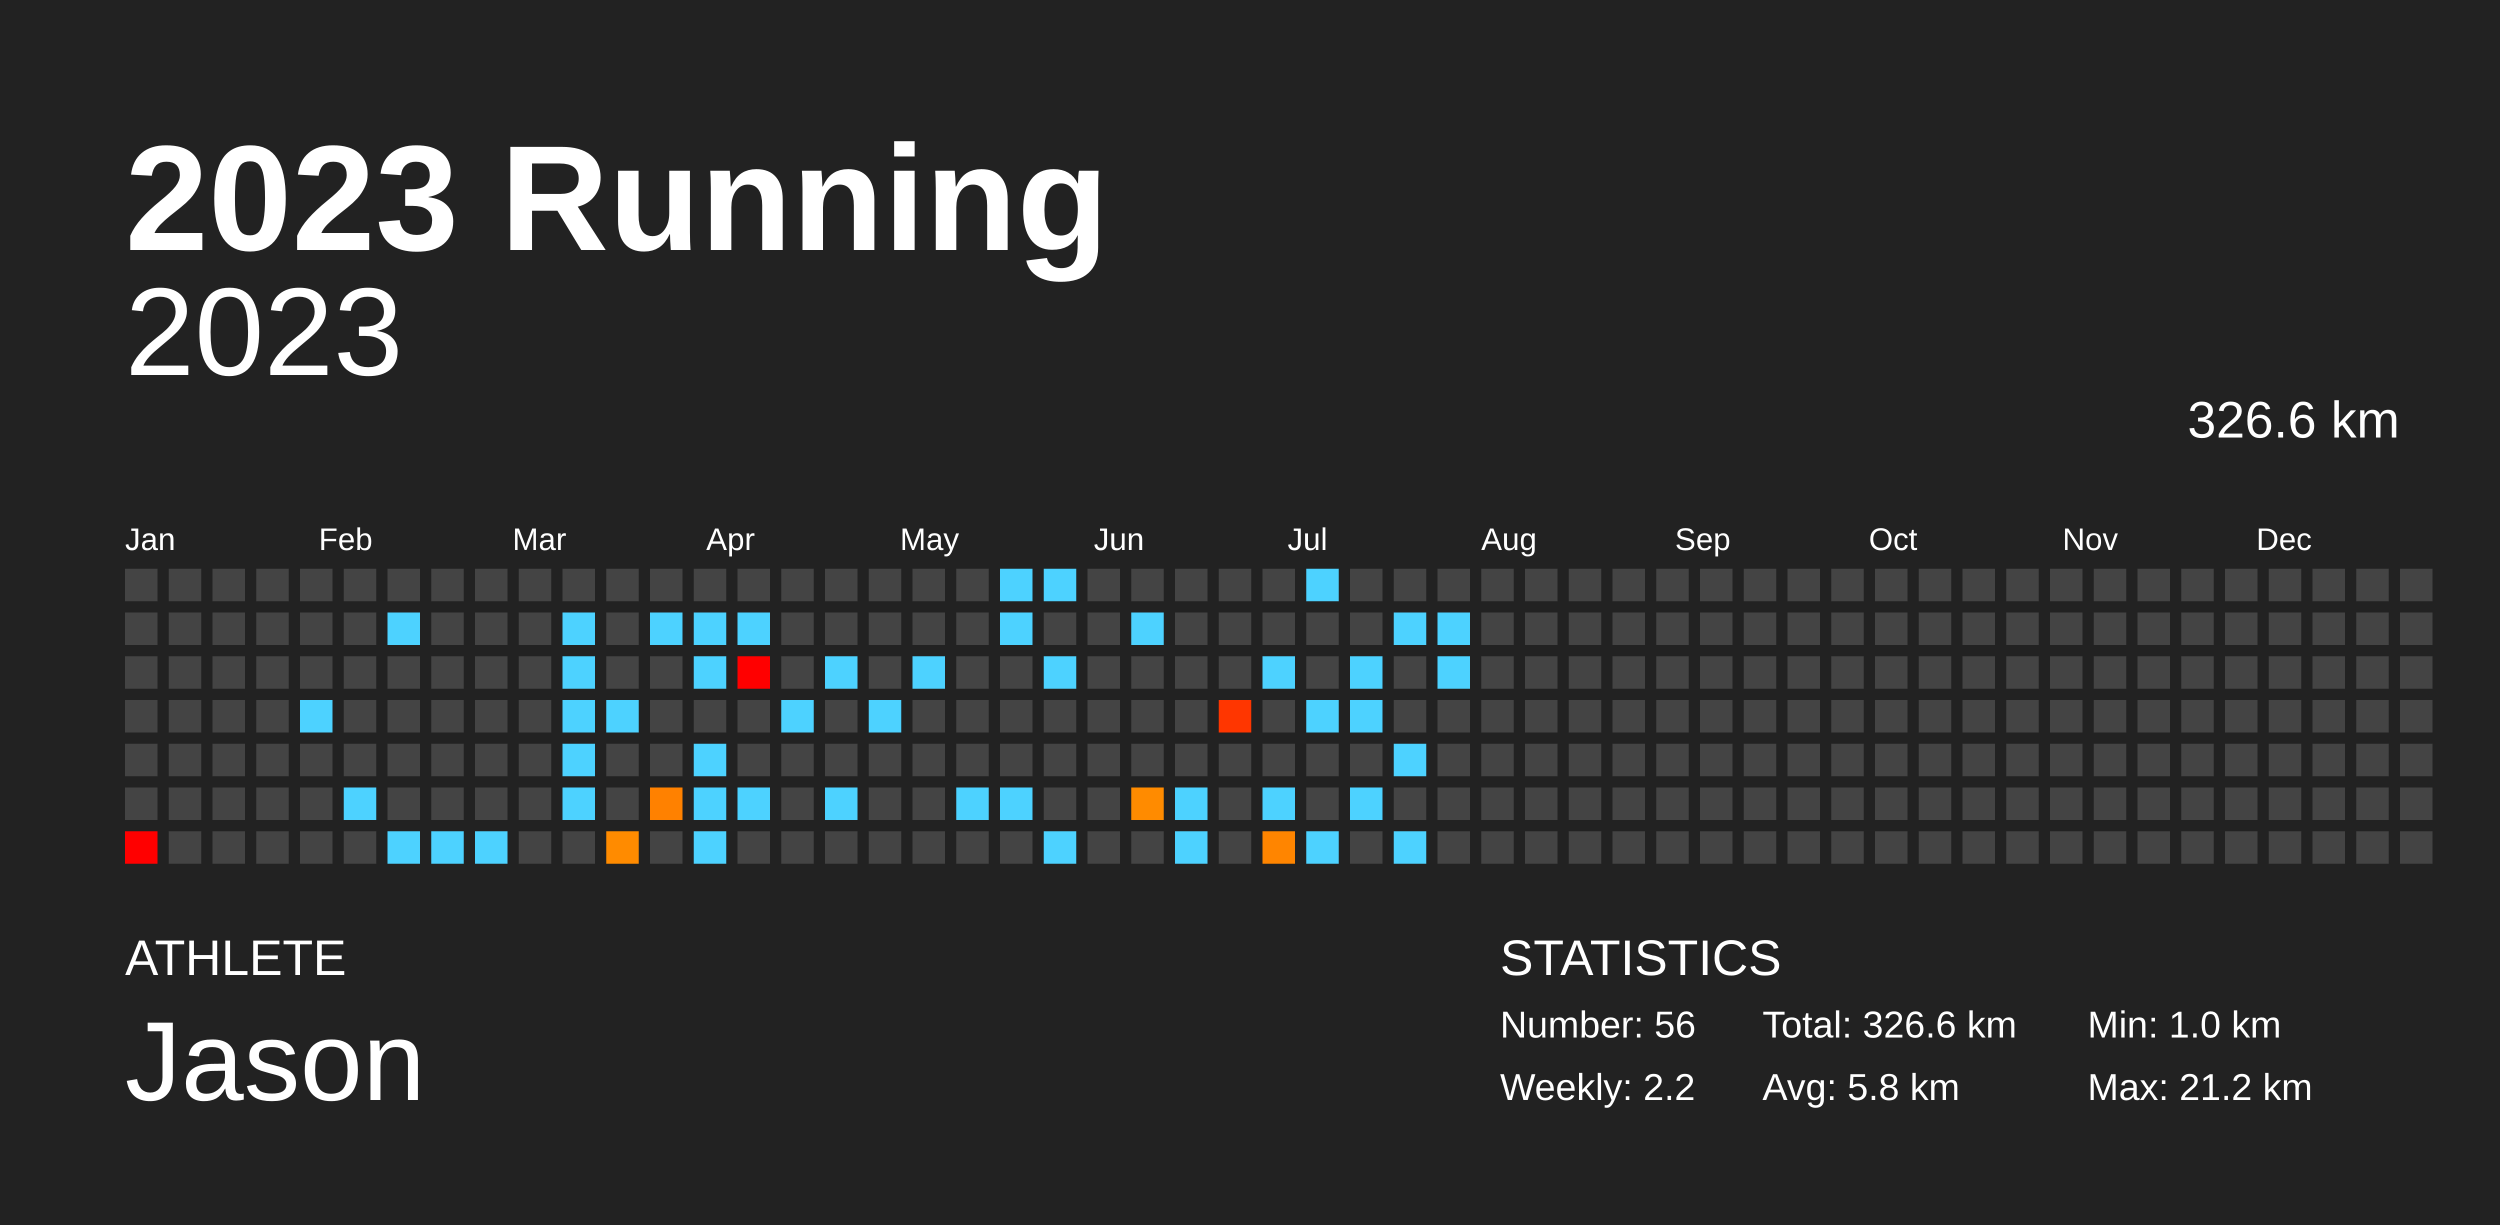
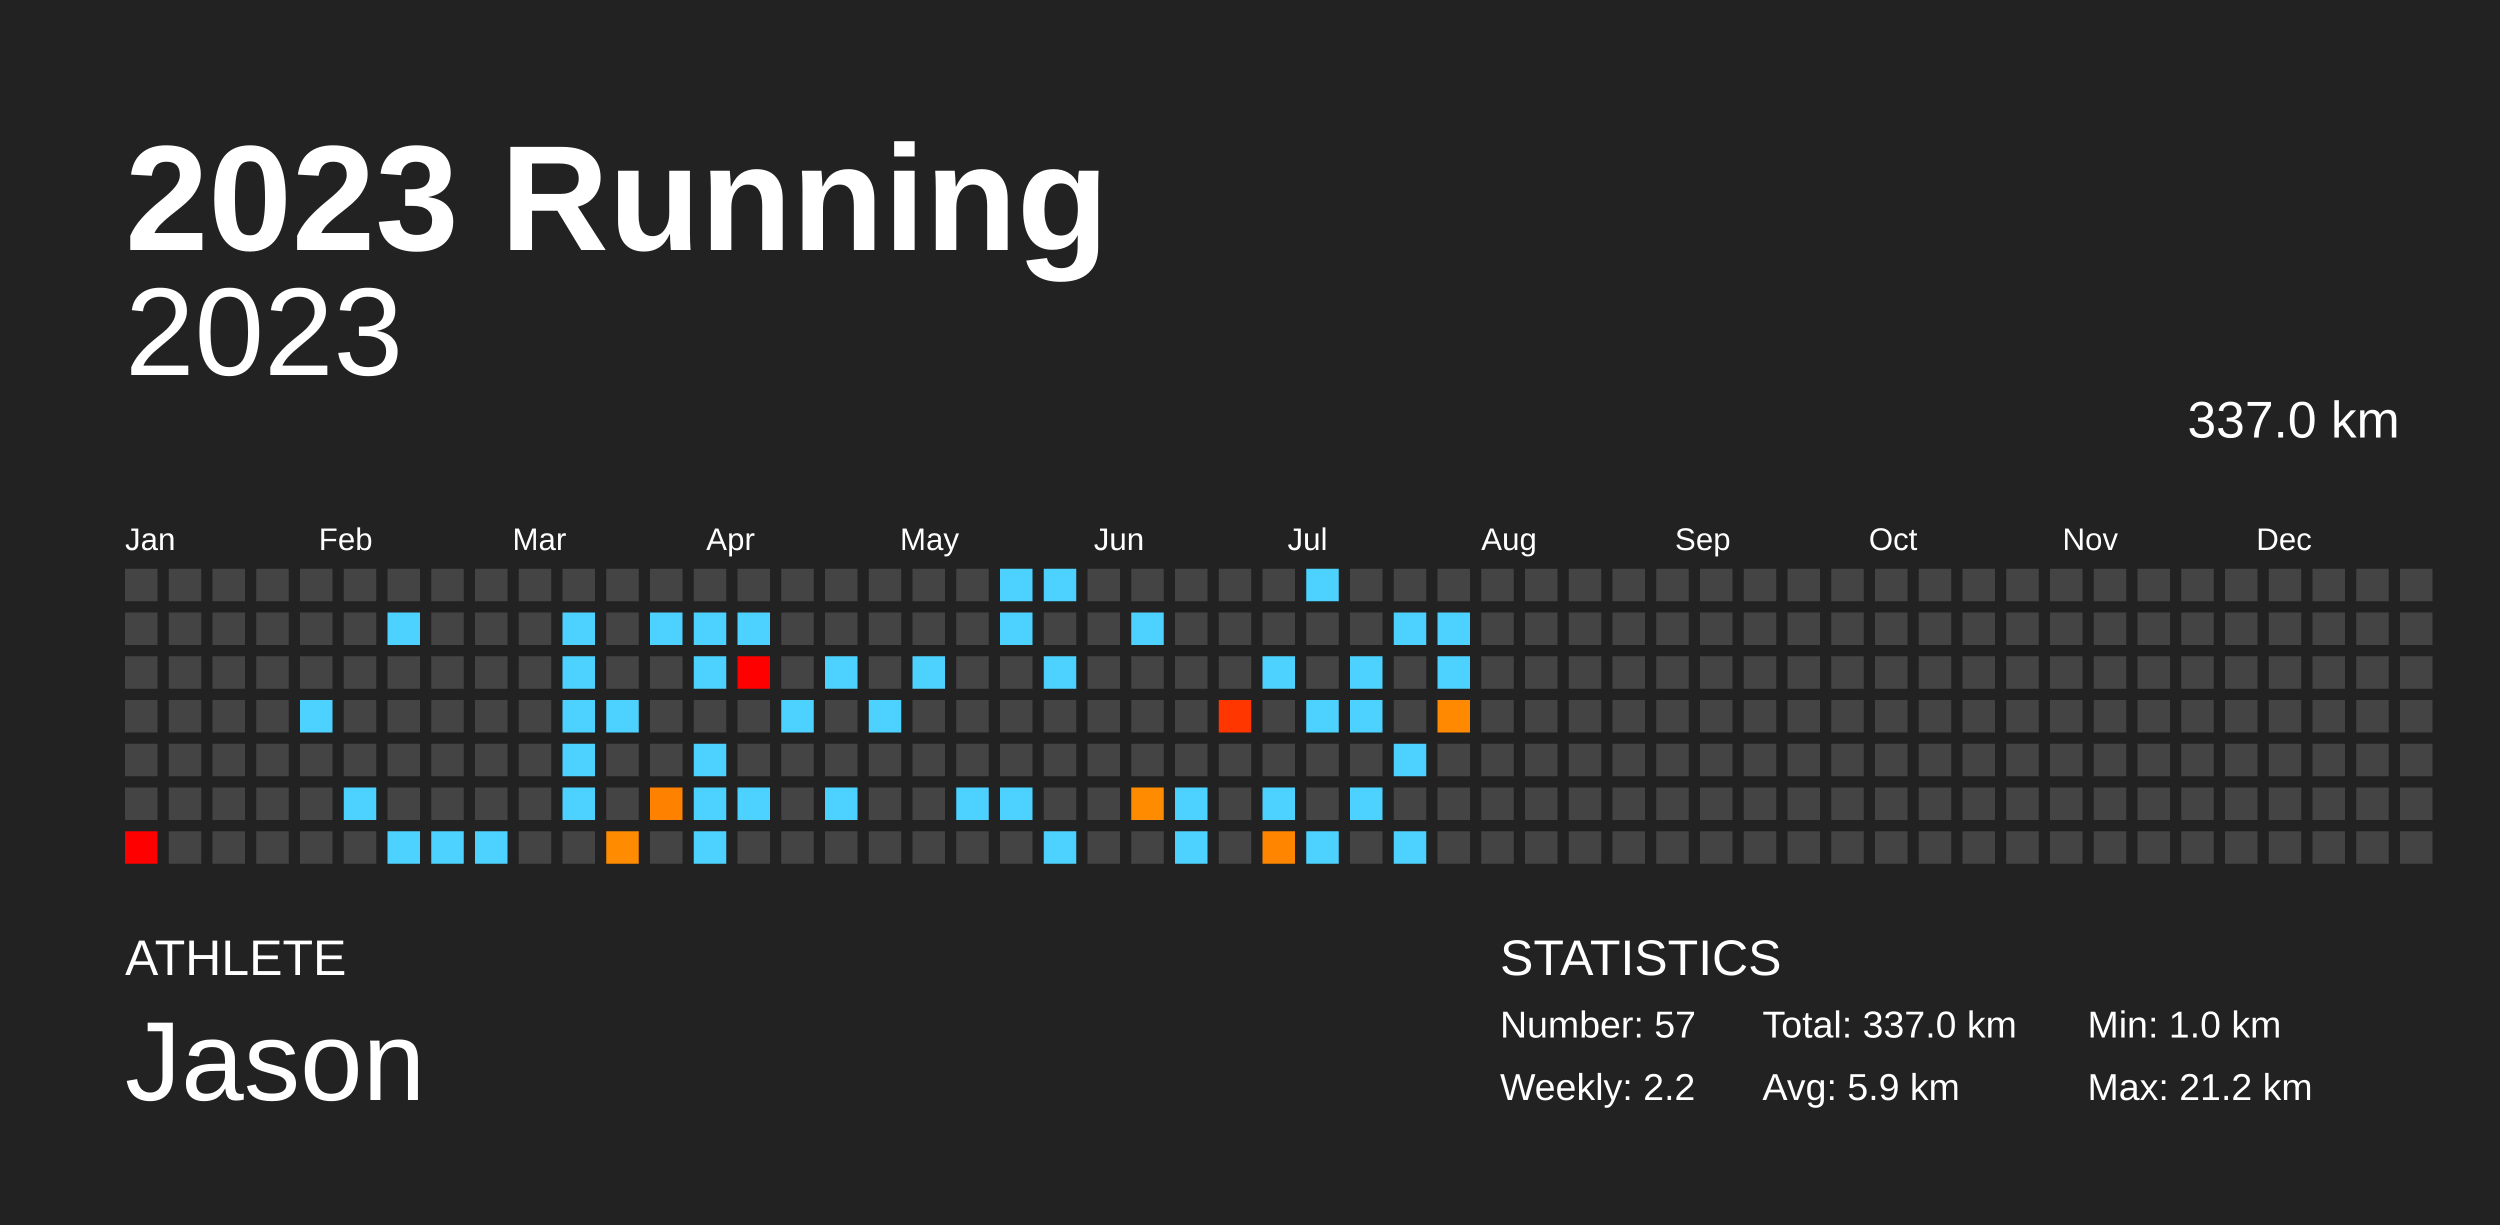
<svg xmlns="http://www.w3.org/2000/svg" baseProfile="full" height="98mm" version="1.1" viewBox="0,0,200,98" width="200mm">
  <defs />
  <rect fill="#222222" height="98" width="200" x="0" y="0" />
  <text fill="#FFFFFF" style="font-size:12px; font-family:Arial; font-weight:bold;" x="10" y="20">2023 Running</text>
  <text fill="#FFFFFF" style="font-size:4px; font-family:Arial" x="10" y="78">ATHLETE</text>
  <text fill="#FFFFFF" style="font-size:9px; font-family:Arial" x="10" y="88">Jason</text>
  <text fill="#FFFFFF" style="font-size:4px; font-family:Arial" x="120" y="78">STATISTICS</text>
-   <text fill="#FFFFFF" style="font-size:3px; font-family:Arial" x="120" y="83">Number: 56</text>
+   <text fill="#FFFFFF" style="font-size:3px; font-family:Arial" x="120" y="83">Number: 57</text>
  <text fill="#FFFFFF" style="font-size:3px; font-family:Arial" x="120" y="88">Weekly: 2.2</text>
-   <text fill="#FFFFFF" style="font-size:3px; font-family:Arial" x="141" y="83">Total: 326.6 km</text>
-   <text fill="#FFFFFF" style="font-size:3px; font-family:Arial" x="141" y="88">Avg: 5.8 km</text>
+   <text fill="#FFFFFF" style="font-size:3px; font-family:Arial" x="141" y="83">Total: 337.0 km</text>
+   <text fill="#FFFFFF" style="font-size:3px; font-family:Arial" x="141" y="88">Avg: 5.9 km</text>
  <text fill="#FFFFFF" style="font-size:3px; font-family:Arial" x="167" y="83">Min: 1.0 km</text>
  <text fill="#FFFFFF" style="font-size:3px; font-family:Arial" x="167" y="88">Max: 21.2 km</text>
  <text alignment-baseline="hanging" fill="#FFFFFF" style="font-size:10.0px; font-family:Arial;" x="10" y="30">2023</text>
-   <text alignment-baseline="hanging" fill="#FFFFFF" style="font-size:4.125px; font-family:Arial;" x="175" y="35">326.6 km</text>
+   <text alignment-baseline="hanging" fill="#FFFFFF" style="font-size:4.125px; font-family:Arial;" x="175" y="35">337.0 km</text>
  <text fill="#FFFFFF" style="font-size:2.5px; font-family:Arial" x="10.0" y="44">Jan</text>
  <text fill="#FFFFFF" style="font-size:2.5px; font-family:Arial" x="25.5" y="44">Feb</text>
  <text fill="#FFFFFF" style="font-size:2.5px; font-family:Arial" x="41.0" y="44">Mar</text>
  <text fill="#FFFFFF" style="font-size:2.5px; font-family:Arial" x="56.5" y="44">Apr</text>
  <text fill="#FFFFFF" style="font-size:2.5px; font-family:Arial" x="72.0" y="44">May</text>
  <text fill="#FFFFFF" style="font-size:2.5px; font-family:Arial" x="87.5" y="44">Jun</text>
  <text fill="#FFFFFF" style="font-size:2.5px; font-family:Arial" x="103.0" y="44">Jul</text>
  <text fill="#FFFFFF" style="font-size:2.5px; font-family:Arial" x="118.5" y="44">Aug</text>
  <text fill="#FFFFFF" style="font-size:2.5px; font-family:Arial" x="134.0" y="44">Sep</text>
  <text fill="#FFFFFF" style="font-size:2.5px; font-family:Arial" x="149.5" y="44">Oct</text>
  <text fill="#FFFFFF" style="font-size:2.5px; font-family:Arial" x="165.0" y="44">Nov</text>
  <text fill="#FFFFFF" style="font-size:2.5px; font-family:Arial" x="180.5" y="44">Dec</text>
  <rect fill="#444444" height="2.6" width="2.6" x="10.0" y="45.5" />
  <rect fill="#444444" height="2.6" width="2.6" x="10.0" y="49.0" />
  <rect fill="#444444" height="2.6" width="2.6" x="10.0" y="52.5" />
  <rect fill="#444444" height="2.6" width="2.6" x="10.0" y="56.0" />
  <rect fill="#444444" height="2.6" width="2.6" x="10.0" y="59.5" />
  <rect fill="#444444" height="2.6" width="2.6" x="10.0" y="63.0" />
  <rect fill="red" height="2.6" width="2.6" x="10.0" y="66.5" />
  <rect fill="#444444" height="2.6" width="2.6" x="13.5" y="45.5" />
  <rect fill="#444444" height="2.6" width="2.6" x="13.5" y="49.0" />
  <rect fill="#444444" height="2.6" width="2.6" x="13.5" y="52.5" />
  <rect fill="#444444" height="2.6" width="2.6" x="13.5" y="56.0" />
  <rect fill="#444444" height="2.6" width="2.6" x="13.5" y="59.5" />
  <rect fill="#444444" height="2.6" width="2.6" x="13.5" y="63.0" />
  <rect fill="#444444" height="2.6" width="2.6" x="13.5" y="66.5" />
  <rect fill="#444444" height="2.6" width="2.6" x="17.0" y="45.5" />
  <rect fill="#444444" height="2.6" width="2.6" x="17.0" y="49.0" />
  <rect fill="#444444" height="2.6" width="2.6" x="17.0" y="52.5" />
  <rect fill="#444444" height="2.6" width="2.6" x="17.0" y="56.0" />
  <rect fill="#444444" height="2.6" width="2.6" x="17.0" y="59.5" />
  <rect fill="#444444" height="2.6" width="2.6" x="17.0" y="63.0" />
  <rect fill="#444444" height="2.6" width="2.6" x="17.0" y="66.5" />
  <rect fill="#444444" height="2.6" width="2.6" x="20.5" y="45.5" />
  <rect fill="#444444" height="2.6" width="2.6" x="20.5" y="49.0" />
  <rect fill="#444444" height="2.6" width="2.6" x="20.5" y="52.5" />
  <rect fill="#444444" height="2.6" width="2.6" x="20.5" y="56.0" />
  <rect fill="#444444" height="2.6" width="2.6" x="20.5" y="59.5" />
  <rect fill="#444444" height="2.6" width="2.6" x="20.5" y="63.0" />
  <rect fill="#444444" height="2.6" width="2.6" x="20.5" y="66.5" />
  <rect fill="#444444" height="2.6" width="2.6" x="24.0" y="45.5" />
  <rect fill="#444444" height="2.6" width="2.6" x="24.0" y="49.0" />
  <rect fill="#444444" height="2.6" width="2.6" x="24.0" y="52.5" />
  <rect fill="#4dd2ff" height="2.6" width="2.6" x="24.0" y="56.0" />
  <rect fill="#444444" height="2.6" width="2.6" x="24.0" y="59.5" />
  <rect fill="#444444" height="2.6" width="2.6" x="24.0" y="63.0" />
  <rect fill="#444444" height="2.6" width="2.6" x="24.0" y="66.5" />
  <rect fill="#444444" height="2.6" width="2.6" x="27.5" y="45.5" />
  <rect fill="#444444" height="2.6" width="2.6" x="27.5" y="49.0" />
  <rect fill="#444444" height="2.6" width="2.6" x="27.5" y="52.5" />
  <rect fill="#444444" height="2.6" width="2.6" x="27.5" y="56.0" />
  <rect fill="#444444" height="2.6" width="2.6" x="27.5" y="59.5" />
  <rect fill="#4dd2ff" height="2.6" width="2.6" x="27.5" y="63.0" />
  <rect fill="#444444" height="2.6" width="2.6" x="27.5" y="66.5" />
  <rect fill="#444444" height="2.6" width="2.6" x="31.0" y="45.5" />
  <rect fill="#4dd2ff" height="2.6" width="2.6" x="31.0" y="49.0" />
  <rect fill="#444444" height="2.6" width="2.6" x="31.0" y="52.5" />
  <rect fill="#444444" height="2.6" width="2.6" x="31.0" y="56.0" />
  <rect fill="#444444" height="2.6" width="2.6" x="31.0" y="59.5" />
  <rect fill="#444444" height="2.6" width="2.6" x="31.0" y="63.0" />
  <rect fill="#4dd2ff" height="2.6" width="2.6" x="31.0" y="66.5" />
  <rect fill="#444444" height="2.6" width="2.6" x="34.5" y="45.5" />
  <rect fill="#444444" height="2.6" width="2.6" x="34.5" y="49.0" />
  <rect fill="#444444" height="2.6" width="2.6" x="34.5" y="52.5" />
  <rect fill="#444444" height="2.6" width="2.6" x="34.5" y="56.0" />
  <rect fill="#444444" height="2.6" width="2.6" x="34.5" y="59.5" />
  <rect fill="#444444" height="2.6" width="2.6" x="34.5" y="63.0" />
  <rect fill="#4dd2ff" height="2.6" width="2.6" x="34.5" y="66.5" />
  <rect fill="#444444" height="2.6" width="2.6" x="38.0" y="45.5" />
  <rect fill="#444444" height="2.6" width="2.6" x="38.0" y="49.0" />
  <rect fill="#444444" height="2.6" width="2.6" x="38.0" y="52.5" />
  <rect fill="#444444" height="2.6" width="2.6" x="38.0" y="56.0" />
  <rect fill="#444444" height="2.6" width="2.6" x="38.0" y="59.5" />
  <rect fill="#444444" height="2.6" width="2.6" x="38.0" y="63.0" />
  <rect fill="#4dd2ff" height="2.6" width="2.6" x="38.0" y="66.5" />
  <rect fill="#444444" height="2.6" width="2.6" x="41.5" y="45.5" />
  <rect fill="#444444" height="2.6" width="2.6" x="41.5" y="49.0" />
  <rect fill="#444444" height="2.6" width="2.6" x="41.5" y="52.5" />
  <rect fill="#444444" height="2.6" width="2.6" x="41.5" y="56.0" />
  <rect fill="#444444" height="2.6" width="2.6" x="41.5" y="59.5" />
  <rect fill="#444444" height="2.6" width="2.6" x="41.5" y="63.0" />
  <rect fill="#444444" height="2.6" width="2.6" x="41.5" y="66.5" />
  <rect fill="#444444" height="2.6" width="2.6" x="45.0" y="45.5" />
  <rect fill="#4dd2ff" height="2.6" width="2.6" x="45.0" y="49.0" />
  <rect fill="#4dd2ff" height="2.6" width="2.6" x="45.0" y="52.5" />
  <rect fill="#4dd2ff" height="2.6" width="2.6" x="45.0" y="56.0" />
  <rect fill="#4dd2ff" height="2.6" width="2.6" x="45.0" y="59.5" />
  <rect fill="#4dd2ff" height="2.6" width="2.6" x="45.0" y="63.0" />
  <rect fill="#444444" height="2.6" width="2.6" x="45.0" y="66.5" />
  <rect fill="#444444" height="2.6" width="2.6" x="48.5" y="45.5" />
  <rect fill="#444444" height="2.6" width="2.6" x="48.5" y="49.0" />
  <rect fill="#444444" height="2.6" width="2.6" x="48.5" y="52.5" />
  <rect fill="#4dd2ff" height="2.6" width="2.6" x="48.5" y="56.0" />
  <rect fill="#444444" height="2.6" width="2.6" x="48.5" y="59.5" />
  <rect fill="#444444" height="2.6" width="2.6" x="48.5" y="63.0" />
  <rect fill="#ff8b00" height="2.6" width="2.6" x="48.5" y="66.5" />
  <rect fill="#444444" height="2.6" width="2.6" x="52.0" y="45.5" />
  <rect fill="#4dd2ff" height="2.6" width="2.6" x="52.0" y="49.0" />
  <rect fill="#444444" height="2.6" width="2.6" x="52.0" y="52.5" />
  <rect fill="#444444" height="2.6" width="2.6" x="52.0" y="56.0" />
  <rect fill="#444444" height="2.6" width="2.6" x="52.0" y="59.5" />
  <rect fill="#ff8100" height="2.6" width="2.6" x="52.0" y="63.0" />
  <rect fill="#444444" height="2.6" width="2.6" x="52.0" y="66.5" />
  <rect fill="#444444" height="2.6" width="2.6" x="55.5" y="45.5" />
  <rect fill="#4dd2ff" height="2.6" width="2.6" x="55.5" y="49.0" />
  <rect fill="#4dd2ff" height="2.6" width="2.6" x="55.5" y="52.5" />
  <rect fill="#444444" height="2.6" width="2.6" x="55.5" y="56.0" />
  <rect fill="#4dd2ff" height="2.6" width="2.6" x="55.5" y="59.5" />
  <rect fill="#4dd2ff" height="2.6" width="2.6" x="55.5" y="63.0" />
  <rect fill="#4dd2ff" height="2.6" width="2.6" x="55.5" y="66.5" />
  <rect fill="#444444" height="2.6" width="2.6" x="59.0" y="45.5" />
  <rect fill="#4dd2ff" height="2.6" width="2.6" x="59.0" y="49.0" />
  <rect fill="red" height="2.6" width="2.6" x="59.0" y="52.5" />
  <rect fill="#444444" height="2.6" width="2.6" x="59.0" y="56.0" />
  <rect fill="#444444" height="2.6" width="2.6" x="59.0" y="59.5" />
  <rect fill="#4dd2ff" height="2.6" width="2.6" x="59.0" y="63.0" />
  <rect fill="#444444" height="2.6" width="2.6" x="59.0" y="66.5" />
  <rect fill="#444444" height="2.6" width="2.6" x="62.5" y="45.5" />
  <rect fill="#444444" height="2.6" width="2.6" x="62.5" y="49.0" />
  <rect fill="#444444" height="2.6" width="2.6" x="62.5" y="52.5" />
  <rect fill="#4dd2ff" height="2.6" width="2.6" x="62.5" y="56.0" />
  <rect fill="#444444" height="2.6" width="2.6" x="62.5" y="59.5" />
  <rect fill="#444444" height="2.6" width="2.6" x="62.5" y="63.0" />
  <rect fill="#444444" height="2.6" width="2.6" x="62.5" y="66.5" />
  <rect fill="#444444" height="2.6" width="2.6" x="66.0" y="45.5" />
  <rect fill="#444444" height="2.6" width="2.6" x="66.0" y="49.0" />
  <rect fill="#4dd2ff" height="2.6" width="2.6" x="66.0" y="52.5" />
  <rect fill="#444444" height="2.6" width="2.6" x="66.0" y="56.0" />
  <rect fill="#444444" height="2.6" width="2.6" x="66.0" y="59.5" />
  <rect fill="#4dd2ff" height="2.6" width="2.6" x="66.0" y="63.0" />
  <rect fill="#444444" height="2.6" width="2.6" x="66.0" y="66.5" />
  <rect fill="#444444" height="2.6" width="2.6" x="69.5" y="45.5" />
  <rect fill="#444444" height="2.6" width="2.6" x="69.5" y="49.0" />
  <rect fill="#444444" height="2.6" width="2.6" x="69.5" y="52.5" />
  <rect fill="#4dd2ff" height="2.6" width="2.6" x="69.5" y="56.0" />
  <rect fill="#444444" height="2.6" width="2.6" x="69.5" y="59.5" />
  <rect fill="#444444" height="2.6" width="2.6" x="69.5" y="63.0" />
  <rect fill="#444444" height="2.6" width="2.6" x="69.5" y="66.5" />
  <rect fill="#444444" height="2.6" width="2.6" x="73.0" y="45.5" />
  <rect fill="#444444" height="2.6" width="2.6" x="73.0" y="49.0" />
  <rect fill="#4dd2ff" height="2.6" width="2.6" x="73.0" y="52.5" />
  <rect fill="#444444" height="2.6" width="2.6" x="73.0" y="56.0" />
  <rect fill="#444444" height="2.6" width="2.6" x="73.0" y="59.5" />
  <rect fill="#444444" height="2.6" width="2.6" x="73.0" y="63.0" />
  <rect fill="#444444" height="2.6" width="2.6" x="73.0" y="66.5" />
  <rect fill="#444444" height="2.6" width="2.6" x="76.5" y="45.5" />
  <rect fill="#444444" height="2.6" width="2.6" x="76.5" y="49.0" />
  <rect fill="#444444" height="2.6" width="2.6" x="76.5" y="52.5" />
  <rect fill="#444444" height="2.6" width="2.6" x="76.5" y="56.0" />
  <rect fill="#444444" height="2.6" width="2.6" x="76.5" y="59.5" />
  <rect fill="#4dd2ff" height="2.6" width="2.6" x="76.5" y="63.0" />
  <rect fill="#444444" height="2.6" width="2.6" x="76.5" y="66.5" />
  <rect fill="#4dd2ff" height="2.6" width="2.6" x="80.0" y="45.5" />
  <rect fill="#4dd2ff" height="2.6" width="2.6" x="80.0" y="49.0" />
  <rect fill="#444444" height="2.6" width="2.6" x="80.0" y="52.5" />
  <rect fill="#444444" height="2.6" width="2.6" x="80.0" y="56.0" />
  <rect fill="#444444" height="2.6" width="2.6" x="80.0" y="59.5" />
  <rect fill="#4dd2ff" height="2.6" width="2.6" x="80.0" y="63.0" />
  <rect fill="#444444" height="2.6" width="2.6" x="80.0" y="66.5" />
  <rect fill="#4dd2ff" height="2.6" width="2.6" x="83.5" y="45.5" />
  <rect fill="#444444" height="2.6" width="2.6" x="83.5" y="49.0" />
  <rect fill="#4dd2ff" height="2.6" width="2.6" x="83.5" y="52.5" />
  <rect fill="#444444" height="2.6" width="2.6" x="83.5" y="56.0" />
  <rect fill="#444444" height="2.6" width="2.6" x="83.5" y="59.5" />
  <rect fill="#444444" height="2.6" width="2.6" x="83.5" y="63.0" />
  <rect fill="#4dd2ff" height="2.6" width="2.6" x="83.5" y="66.5" />
  <rect fill="#444444" height="2.6" width="2.6" x="87.0" y="45.5" />
  <rect fill="#444444" height="2.6" width="2.6" x="87.0" y="49.0" />
  <rect fill="#444444" height="2.6" width="2.6" x="87.0" y="52.5" />
  <rect fill="#444444" height="2.6" width="2.6" x="87.0" y="56.0" />
  <rect fill="#444444" height="2.6" width="2.6" x="87.0" y="59.5" />
  <rect fill="#444444" height="2.6" width="2.6" x="87.0" y="63.0" />
  <rect fill="#444444" height="2.6" width="2.6" x="87.0" y="66.5" />
  <rect fill="#444444" height="2.6" width="2.6" x="90.5" y="45.5" />
  <rect fill="#4dd2ff" height="2.6" width="2.6" x="90.5" y="49.0" />
  <rect fill="#444444" height="2.6" width="2.6" x="90.5" y="52.5" />
  <rect fill="#444444" height="2.6" width="2.6" x="90.5" y="56.0" />
  <rect fill="#444444" height="2.6" width="2.6" x="90.5" y="59.5" />
  <rect fill="#ff8b00" height="2.6" width="2.6" x="90.5" y="63.0" />
  <rect fill="#444444" height="2.6" width="2.6" x="90.5" y="66.5" />
  <rect fill="#444444" height="2.6" width="2.6" x="94.0" y="45.5" />
  <rect fill="#444444" height="2.6" width="2.6" x="94.0" y="49.0" />
  <rect fill="#444444" height="2.6" width="2.6" x="94.0" y="52.5" />
  <rect fill="#444444" height="2.6" width="2.6" x="94.0" y="56.0" />
  <rect fill="#444444" height="2.6" width="2.6" x="94.0" y="59.5" />
  <rect fill="#4dd2ff" height="2.6" width="2.6" x="94.0" y="63.0" />
  <rect fill="#4dd2ff" height="2.6" width="2.6" x="94.0" y="66.5" />
  <rect fill="#444444" height="2.6" width="2.6" x="97.5" y="45.5" />
  <rect fill="#444444" height="2.6" width="2.6" x="97.5" y="49.0" />
  <rect fill="#444444" height="2.6" width="2.6" x="97.5" y="52.5" />
  <rect fill="#ff3600" height="2.6" width="2.6" x="97.5" y="56.0" />
  <rect fill="#444444" height="2.6" width="2.6" x="97.5" y="59.5" />
  <rect fill="#444444" height="2.6" width="2.6" x="97.5" y="63.0" />
  <rect fill="#444444" height="2.6" width="2.6" x="97.5" y="66.5" />
  <rect fill="#444444" height="2.6" width="2.6" x="101.0" y="45.5" />
  <rect fill="#444444" height="2.6" width="2.6" x="101.0" y="49.0" />
  <rect fill="#4dd2ff" height="2.6" width="2.6" x="101.0" y="52.5" />
  <rect fill="#444444" height="2.6" width="2.6" x="101.0" y="56.0" />
  <rect fill="#444444" height="2.6" width="2.6" x="101.0" y="59.5" />
  <rect fill="#4dd2ff" height="2.6" width="2.6" x="101.0" y="63.0" />
  <rect fill="#ff8500" height="2.6" width="2.6" x="101.0" y="66.5" />
  <rect fill="#4dd2ff" height="2.6" width="2.6" x="104.5" y="45.5" />
  <rect fill="#444444" height="2.6" width="2.6" x="104.5" y="49.0" />
  <rect fill="#444444" height="2.6" width="2.6" x="104.5" y="52.5" />
  <rect fill="#4dd2ff" height="2.6" width="2.6" x="104.5" y="56.0" />
  <rect fill="#444444" height="2.6" width="2.6" x="104.5" y="59.5" />
  <rect fill="#444444" height="2.6" width="2.6" x="104.5" y="63.0" />
  <rect fill="#4dd2ff" height="2.6" width="2.6" x="104.5" y="66.5" />
  <rect fill="#444444" height="2.6" width="2.6" x="108.0" y="45.5" />
  <rect fill="#444444" height="2.6" width="2.6" x="108.0" y="49.0" />
  <rect fill="#4dd2ff" height="2.6" width="2.6" x="108.0" y="52.5" />
  <rect fill="#4dd2ff" height="2.6" width="2.6" x="108.0" y="56.0" />
  <rect fill="#444444" height="2.6" width="2.6" x="108.0" y="59.5" />
  <rect fill="#4dd2ff" height="2.6" width="2.6" x="108.0" y="63.0" />
  <rect fill="#444444" height="2.6" width="2.6" x="108.0" y="66.5" />
  <rect fill="#444444" height="2.6" width="2.6" x="111.5" y="45.5" />
  <rect fill="#4dd2ff" height="2.6" width="2.6" x="111.5" y="49.0" />
  <rect fill="#444444" height="2.6" width="2.6" x="111.5" y="52.5" />
  <rect fill="#444444" height="2.6" width="2.6" x="111.5" y="56.0" />
  <rect fill="#4dd2ff" height="2.6" width="2.6" x="111.5" y="59.5" />
  <rect fill="#444444" height="2.6" width="2.6" x="111.5" y="63.0" />
  <rect fill="#4dd2ff" height="2.6" width="2.6" x="111.5" y="66.5" />
  <rect fill="#444444" height="2.6" width="2.6" x="115.0" y="45.5" />
  <rect fill="#4dd2ff" height="2.6" width="2.6" x="115.0" y="49.0" />
  <rect fill="#4dd2ff" height="2.6" width="2.6" x="115.0" y="52.5" />
-   <rect fill="#444444" height="2.6" width="2.6" x="115.0" y="56.0" />
+   <rect fill="#ff8900" height="2.6" width="2.6" x="115.0" y="56.0" />
  <rect fill="#444444" height="2.6" width="2.6" x="115.0" y="59.5" />
  <rect fill="#444444" height="2.6" width="2.6" x="115.0" y="63.0" />
  <rect fill="#444444" height="2.6" width="2.6" x="115.0" y="66.5" />
  <rect fill="#444444" height="2.6" width="2.6" x="118.5" y="45.5" />
  <rect fill="#444444" height="2.6" width="2.6" x="118.5" y="49.0" />
  <rect fill="#444444" height="2.6" width="2.6" x="118.5" y="52.5" />
  <rect fill="#444444" height="2.6" width="2.6" x="118.5" y="56.0" />
  <rect fill="#444444" height="2.6" width="2.6" x="118.5" y="59.5" />
  <rect fill="#444444" height="2.6" width="2.6" x="118.5" y="63.0" />
  <rect fill="#444444" height="2.6" width="2.6" x="118.5" y="66.5" />
  <rect fill="#444444" height="2.6" width="2.6" x="122.0" y="45.5" />
  <rect fill="#444444" height="2.6" width="2.6" x="122.0" y="49.0" />
  <rect fill="#444444" height="2.6" width="2.6" x="122.0" y="52.5" />
  <rect fill="#444444" height="2.6" width="2.6" x="122.0" y="56.0" />
  <rect fill="#444444" height="2.6" width="2.6" x="122.0" y="59.5" />
  <rect fill="#444444" height="2.6" width="2.6" x="122.0" y="63.0" />
  <rect fill="#444444" height="2.6" width="2.6" x="122.0" y="66.5" />
  <rect fill="#444444" height="2.6" width="2.6" x="125.5" y="45.5" />
  <rect fill="#444444" height="2.6" width="2.6" x="125.5" y="49.0" />
  <rect fill="#444444" height="2.6" width="2.6" x="125.5" y="52.5" />
  <rect fill="#444444" height="2.6" width="2.6" x="125.5" y="56.0" />
  <rect fill="#444444" height="2.6" width="2.6" x="125.5" y="59.5" />
  <rect fill="#444444" height="2.6" width="2.6" x="125.5" y="63.0" />
  <rect fill="#444444" height="2.6" width="2.6" x="125.5" y="66.5" />
  <rect fill="#444444" height="2.6" width="2.6" x="129.0" y="45.5" />
  <rect fill="#444444" height="2.6" width="2.6" x="129.0" y="49.0" />
  <rect fill="#444444" height="2.6" width="2.6" x="129.0" y="52.5" />
  <rect fill="#444444" height="2.6" width="2.6" x="129.0" y="56.0" />
  <rect fill="#444444" height="2.6" width="2.6" x="129.0" y="59.5" />
  <rect fill="#444444" height="2.6" width="2.6" x="129.0" y="63.0" />
  <rect fill="#444444" height="2.6" width="2.6" x="129.0" y="66.5" />
  <rect fill="#444444" height="2.6" width="2.6" x="132.5" y="45.5" />
  <rect fill="#444444" height="2.6" width="2.6" x="132.5" y="49.0" />
  <rect fill="#444444" height="2.6" width="2.6" x="132.5" y="52.5" />
  <rect fill="#444444" height="2.6" width="2.6" x="132.5" y="56.0" />
  <rect fill="#444444" height="2.6" width="2.6" x="132.5" y="59.5" />
  <rect fill="#444444" height="2.6" width="2.6" x="132.5" y="63.0" />
  <rect fill="#444444" height="2.6" width="2.6" x="132.5" y="66.5" />
  <rect fill="#444444" height="2.6" width="2.6" x="136.0" y="45.5" />
  <rect fill="#444444" height="2.6" width="2.6" x="136.0" y="49.0" />
  <rect fill="#444444" height="2.6" width="2.6" x="136.0" y="52.5" />
  <rect fill="#444444" height="2.6" width="2.6" x="136.0" y="56.0" />
  <rect fill="#444444" height="2.6" width="2.6" x="136.0" y="59.5" />
  <rect fill="#444444" height="2.6" width="2.6" x="136.0" y="63.0" />
  <rect fill="#444444" height="2.6" width="2.6" x="136.0" y="66.5" />
  <rect fill="#444444" height="2.6" width="2.6" x="139.5" y="45.5" />
  <rect fill="#444444" height="2.6" width="2.6" x="139.5" y="49.0" />
  <rect fill="#444444" height="2.6" width="2.6" x="139.5" y="52.5" />
  <rect fill="#444444" height="2.6" width="2.6" x="139.5" y="56.0" />
  <rect fill="#444444" height="2.6" width="2.6" x="139.5" y="59.5" />
  <rect fill="#444444" height="2.6" width="2.6" x="139.5" y="63.0" />
  <rect fill="#444444" height="2.6" width="2.6" x="139.5" y="66.5" />
  <rect fill="#444444" height="2.6" width="2.6" x="143.0" y="45.5" />
  <rect fill="#444444" height="2.6" width="2.6" x="143.0" y="49.0" />
  <rect fill="#444444" height="2.6" width="2.6" x="143.0" y="52.5" />
  <rect fill="#444444" height="2.6" width="2.6" x="143.0" y="56.0" />
  <rect fill="#444444" height="2.6" width="2.6" x="143.0" y="59.5" />
  <rect fill="#444444" height="2.6" width="2.6" x="143.0" y="63.0" />
  <rect fill="#444444" height="2.6" width="2.6" x="143.0" y="66.5" />
  <rect fill="#444444" height="2.6" width="2.6" x="146.5" y="45.5" />
  <rect fill="#444444" height="2.6" width="2.6" x="146.5" y="49.0" />
  <rect fill="#444444" height="2.6" width="2.6" x="146.5" y="52.5" />
  <rect fill="#444444" height="2.6" width="2.6" x="146.5" y="56.0" />
  <rect fill="#444444" height="2.6" width="2.6" x="146.5" y="59.5" />
  <rect fill="#444444" height="2.6" width="2.6" x="146.5" y="63.0" />
  <rect fill="#444444" height="2.6" width="2.6" x="146.5" y="66.5" />
  <rect fill="#444444" height="2.6" width="2.6" x="150.0" y="45.5" />
  <rect fill="#444444" height="2.6" width="2.6" x="150.0" y="49.0" />
  <rect fill="#444444" height="2.6" width="2.6" x="150.0" y="52.5" />
  <rect fill="#444444" height="2.6" width="2.6" x="150.0" y="56.0" />
  <rect fill="#444444" height="2.6" width="2.6" x="150.0" y="59.5" />
  <rect fill="#444444" height="2.6" width="2.6" x="150.0" y="63.0" />
  <rect fill="#444444" height="2.6" width="2.6" x="150.0" y="66.5" />
  <rect fill="#444444" height="2.6" width="2.6" x="153.5" y="45.5" />
  <rect fill="#444444" height="2.6" width="2.6" x="153.5" y="49.0" />
  <rect fill="#444444" height="2.6" width="2.6" x="153.5" y="52.5" />
  <rect fill="#444444" height="2.6" width="2.6" x="153.5" y="56.0" />
  <rect fill="#444444" height="2.6" width="2.6" x="153.5" y="59.5" />
  <rect fill="#444444" height="2.6" width="2.6" x="153.5" y="63.0" />
  <rect fill="#444444" height="2.6" width="2.6" x="153.5" y="66.5" />
  <rect fill="#444444" height="2.6" width="2.6" x="157.0" y="45.5" />
  <rect fill="#444444" height="2.6" width="2.6" x="157.0" y="49.0" />
  <rect fill="#444444" height="2.6" width="2.6" x="157.0" y="52.5" />
  <rect fill="#444444" height="2.6" width="2.6" x="157.0" y="56.0" />
  <rect fill="#444444" height="2.6" width="2.6" x="157.0" y="59.5" />
  <rect fill="#444444" height="2.6" width="2.6" x="157.0" y="63.0" />
  <rect fill="#444444" height="2.6" width="2.6" x="157.0" y="66.5" />
  <rect fill="#444444" height="2.6" width="2.6" x="160.5" y="45.5" />
  <rect fill="#444444" height="2.6" width="2.6" x="160.5" y="49.0" />
  <rect fill="#444444" height="2.6" width="2.6" x="160.5" y="52.5" />
  <rect fill="#444444" height="2.6" width="2.6" x="160.5" y="56.0" />
  <rect fill="#444444" height="2.6" width="2.6" x="160.5" y="59.5" />
  <rect fill="#444444" height="2.6" width="2.6" x="160.5" y="63.0" />
  <rect fill="#444444" height="2.6" width="2.6" x="160.5" y="66.5" />
  <rect fill="#444444" height="2.6" width="2.6" x="164.0" y="45.5" />
  <rect fill="#444444" height="2.6" width="2.6" x="164.0" y="49.0" />
  <rect fill="#444444" height="2.6" width="2.6" x="164.0" y="52.5" />
  <rect fill="#444444" height="2.6" width="2.6" x="164.0" y="56.0" />
  <rect fill="#444444" height="2.6" width="2.6" x="164.0" y="59.5" />
  <rect fill="#444444" height="2.6" width="2.6" x="164.0" y="63.0" />
  <rect fill="#444444" height="2.6" width="2.6" x="164.0" y="66.5" />
  <rect fill="#444444" height="2.6" width="2.6" x="167.5" y="45.5" />
  <rect fill="#444444" height="2.6" width="2.6" x="167.5" y="49.0" />
  <rect fill="#444444" height="2.6" width="2.6" x="167.5" y="52.5" />
  <rect fill="#444444" height="2.6" width="2.6" x="167.5" y="56.0" />
  <rect fill="#444444" height="2.6" width="2.6" x="167.5" y="59.5" />
  <rect fill="#444444" height="2.6" width="2.6" x="167.5" y="63.0" />
  <rect fill="#444444" height="2.6" width="2.6" x="167.5" y="66.5" />
  <rect fill="#444444" height="2.6" width="2.6" x="171.0" y="45.5" />
  <rect fill="#444444" height="2.6" width="2.6" x="171.0" y="49.0" />
  <rect fill="#444444" height="2.6" width="2.6" x="171.0" y="52.5" />
  <rect fill="#444444" height="2.6" width="2.6" x="171.0" y="56.0" />
  <rect fill="#444444" height="2.6" width="2.6" x="171.0" y="59.5" />
  <rect fill="#444444" height="2.6" width="2.6" x="171.0" y="63.0" />
  <rect fill="#444444" height="2.6" width="2.6" x="171.0" y="66.5" />
  <rect fill="#444444" height="2.6" width="2.6" x="174.5" y="45.5" />
  <rect fill="#444444" height="2.6" width="2.6" x="174.5" y="49.0" />
  <rect fill="#444444" height="2.6" width="2.6" x="174.5" y="52.5" />
  <rect fill="#444444" height="2.6" width="2.6" x="174.5" y="56.0" />
  <rect fill="#444444" height="2.6" width="2.6" x="174.5" y="59.5" />
  <rect fill="#444444" height="2.6" width="2.6" x="174.5" y="63.0" />
  <rect fill="#444444" height="2.6" width="2.6" x="174.5" y="66.5" />
  <rect fill="#444444" height="2.6" width="2.6" x="178.0" y="45.5" />
  <rect fill="#444444" height="2.6" width="2.6" x="178.0" y="49.0" />
  <rect fill="#444444" height="2.6" width="2.6" x="178.0" y="52.5" />
  <rect fill="#444444" height="2.6" width="2.6" x="178.0" y="56.0" />
  <rect fill="#444444" height="2.6" width="2.6" x="178.0" y="59.5" />
  <rect fill="#444444" height="2.6" width="2.6" x="178.0" y="63.0" />
  <rect fill="#444444" height="2.6" width="2.6" x="178.0" y="66.5" />
  <rect fill="#444444" height="2.6" width="2.6" x="181.5" y="45.5" />
  <rect fill="#444444" height="2.6" width="2.6" x="181.5" y="49.0" />
  <rect fill="#444444" height="2.6" width="2.6" x="181.5" y="52.5" />
  <rect fill="#444444" height="2.6" width="2.6" x="181.5" y="56.0" />
  <rect fill="#444444" height="2.6" width="2.6" x="181.5" y="59.5" />
  <rect fill="#444444" height="2.6" width="2.6" x="181.5" y="63.0" />
  <rect fill="#444444" height="2.6" width="2.6" x="181.5" y="66.5" />
  <rect fill="#444444" height="2.6" width="2.6" x="185.0" y="45.5" />
  <rect fill="#444444" height="2.6" width="2.6" x="185.0" y="49.0" />
  <rect fill="#444444" height="2.6" width="2.6" x="185.0" y="52.5" />
  <rect fill="#444444" height="2.6" width="2.6" x="185.0" y="56.0" />
  <rect fill="#444444" height="2.6" width="2.6" x="185.0" y="59.5" />
  <rect fill="#444444" height="2.6" width="2.6" x="185.0" y="63.0" />
  <rect fill="#444444" height="2.6" width="2.6" x="185.0" y="66.5" />
  <rect fill="#444444" height="2.6" width="2.6" x="188.5" y="45.5" />
  <rect fill="#444444" height="2.6" width="2.6" x="188.5" y="49.0" />
  <rect fill="#444444" height="2.6" width="2.6" x="188.5" y="52.5" />
  <rect fill="#444444" height="2.6" width="2.6" x="188.5" y="56.0" />
  <rect fill="#444444" height="2.6" width="2.6" x="188.5" y="59.5" />
  <rect fill="#444444" height="2.6" width="2.6" x="188.5" y="63.0" />
  <rect fill="#444444" height="2.6" width="2.6" x="188.5" y="66.5" />
  <rect fill="#444444" height="2.6" width="2.6" x="192.0" y="45.5" />
  <rect fill="#444444" height="2.6" width="2.6" x="192.0" y="49.0" />
  <rect fill="#444444" height="2.6" width="2.6" x="192.0" y="52.5" />
  <rect fill="#444444" height="2.6" width="2.6" x="192.0" y="56.0" />
  <rect fill="#444444" height="2.6" width="2.6" x="192.0" y="59.5" />
  <rect fill="#444444" height="2.6" width="2.6" x="192.0" y="63.0" />
  <rect fill="#444444" height="2.6" width="2.6" x="192.0" y="66.5" />
</svg>
